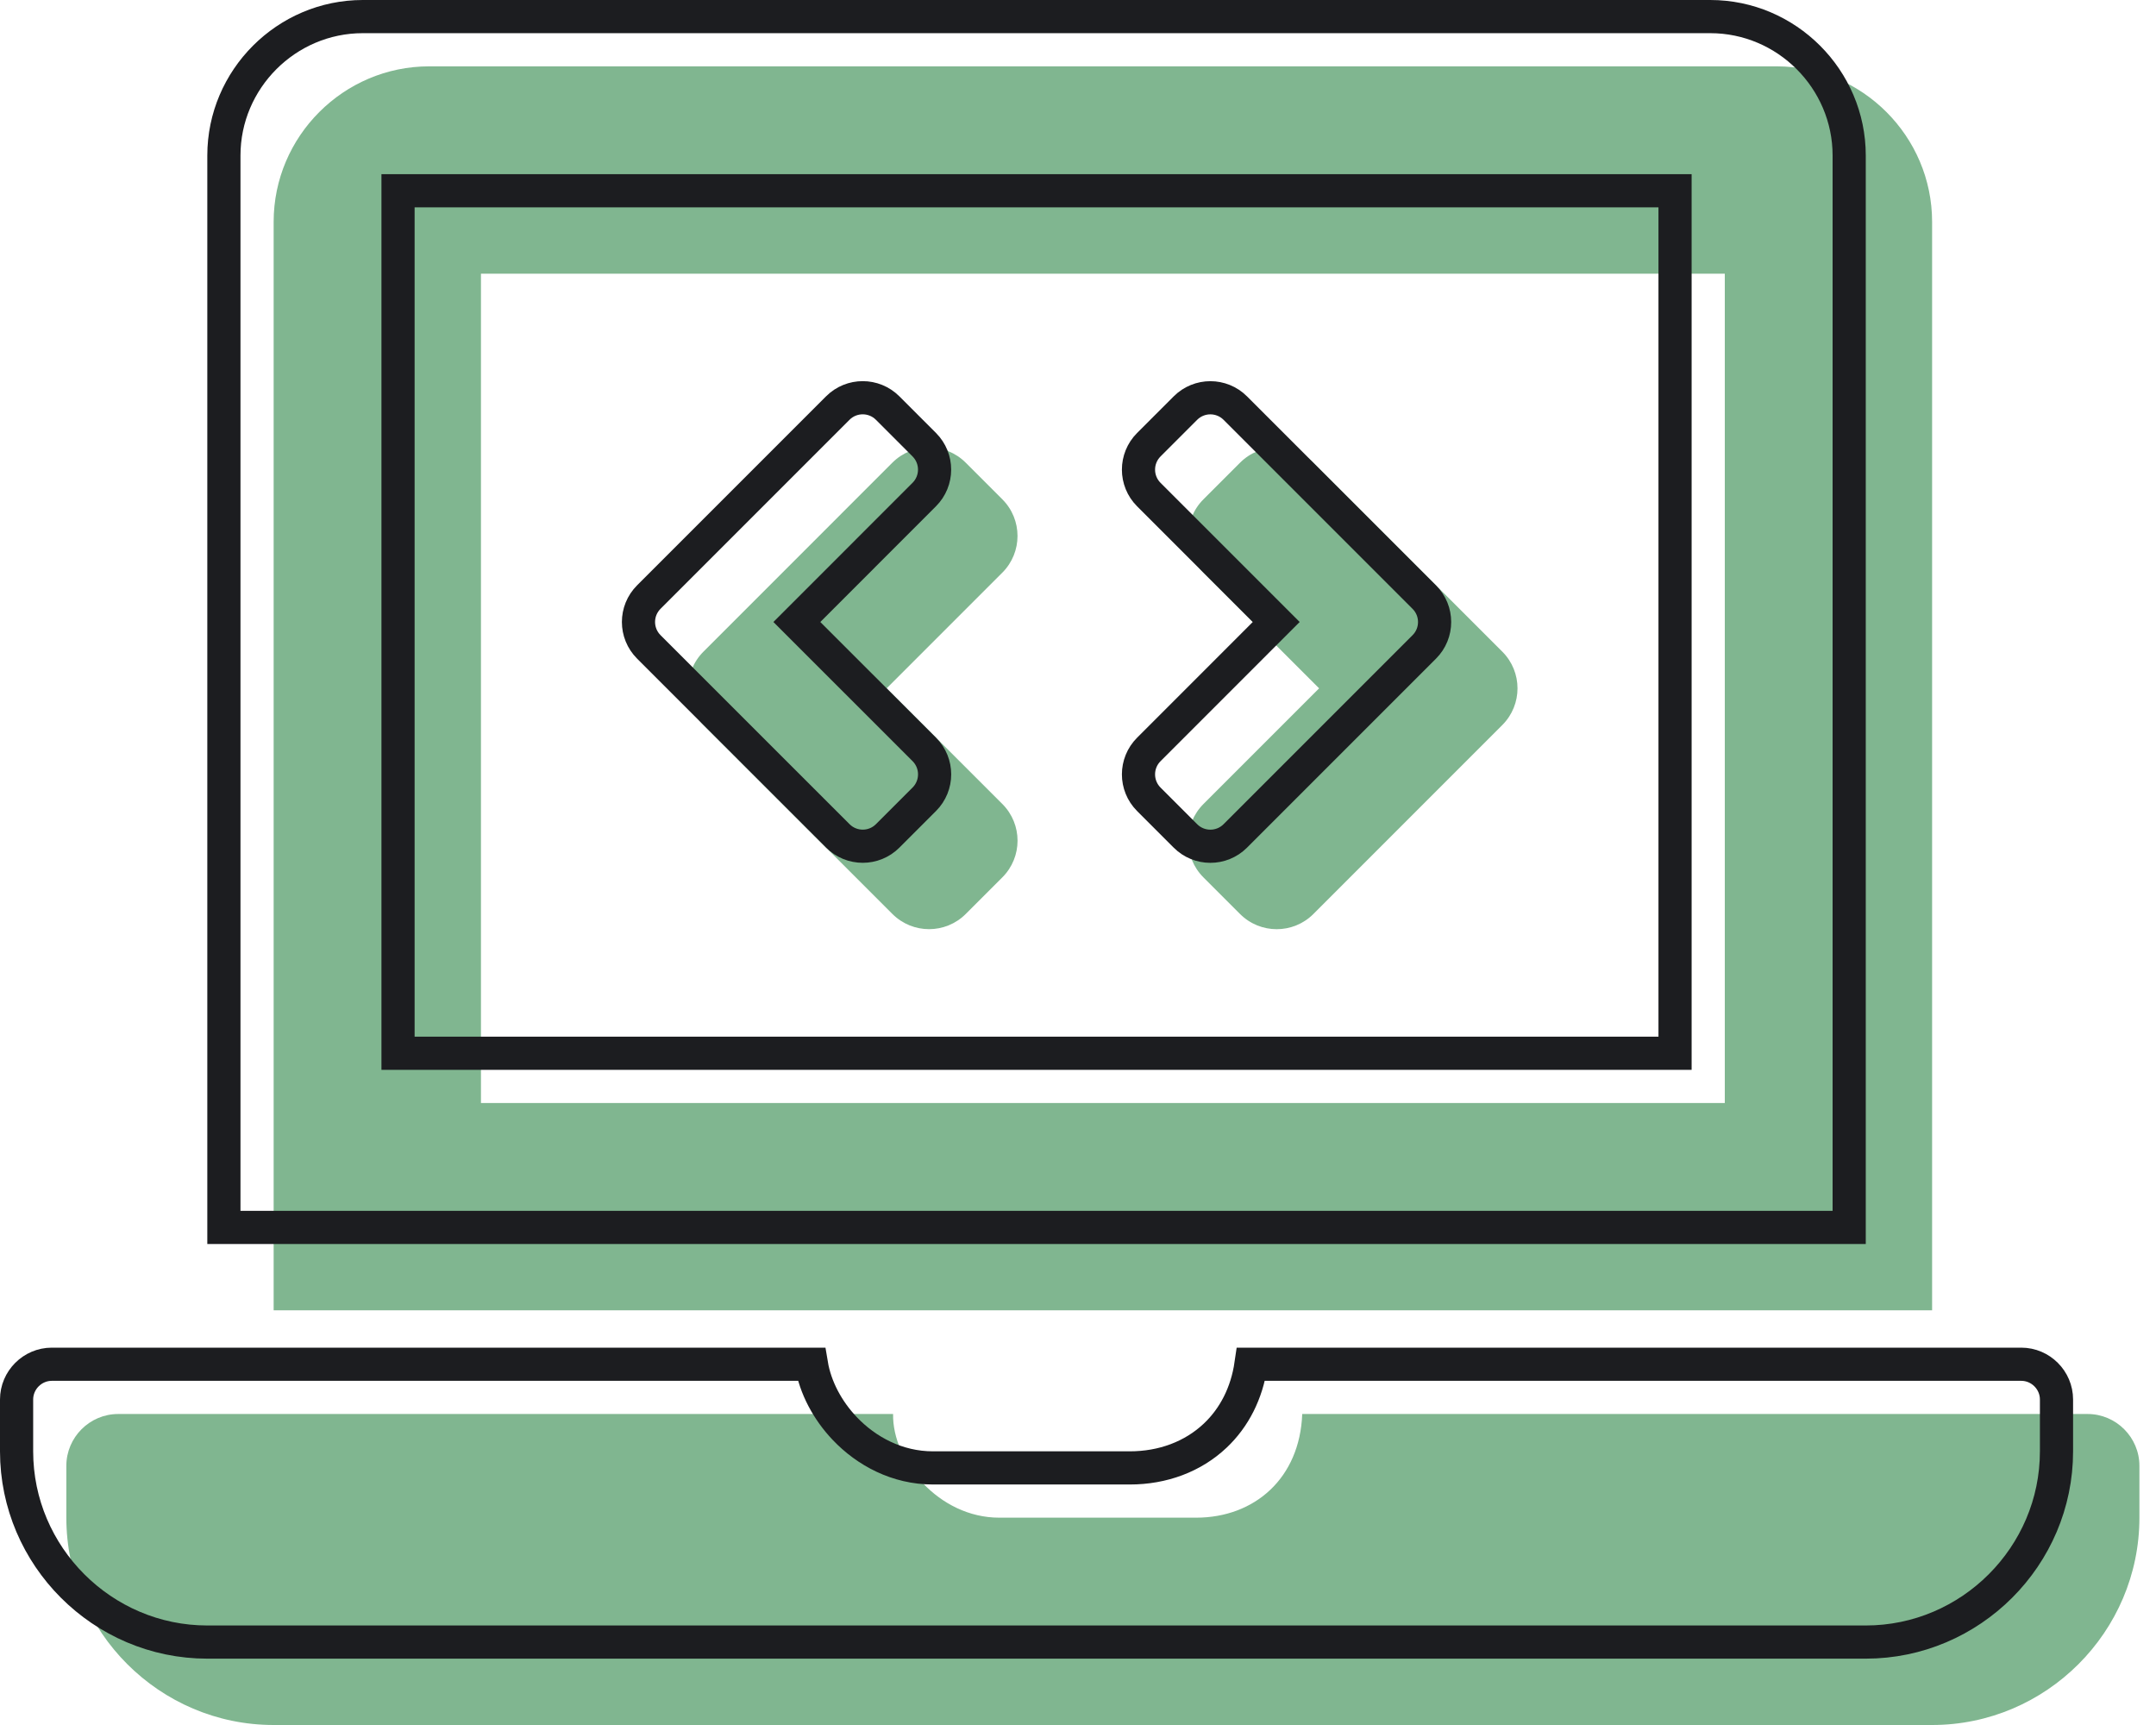
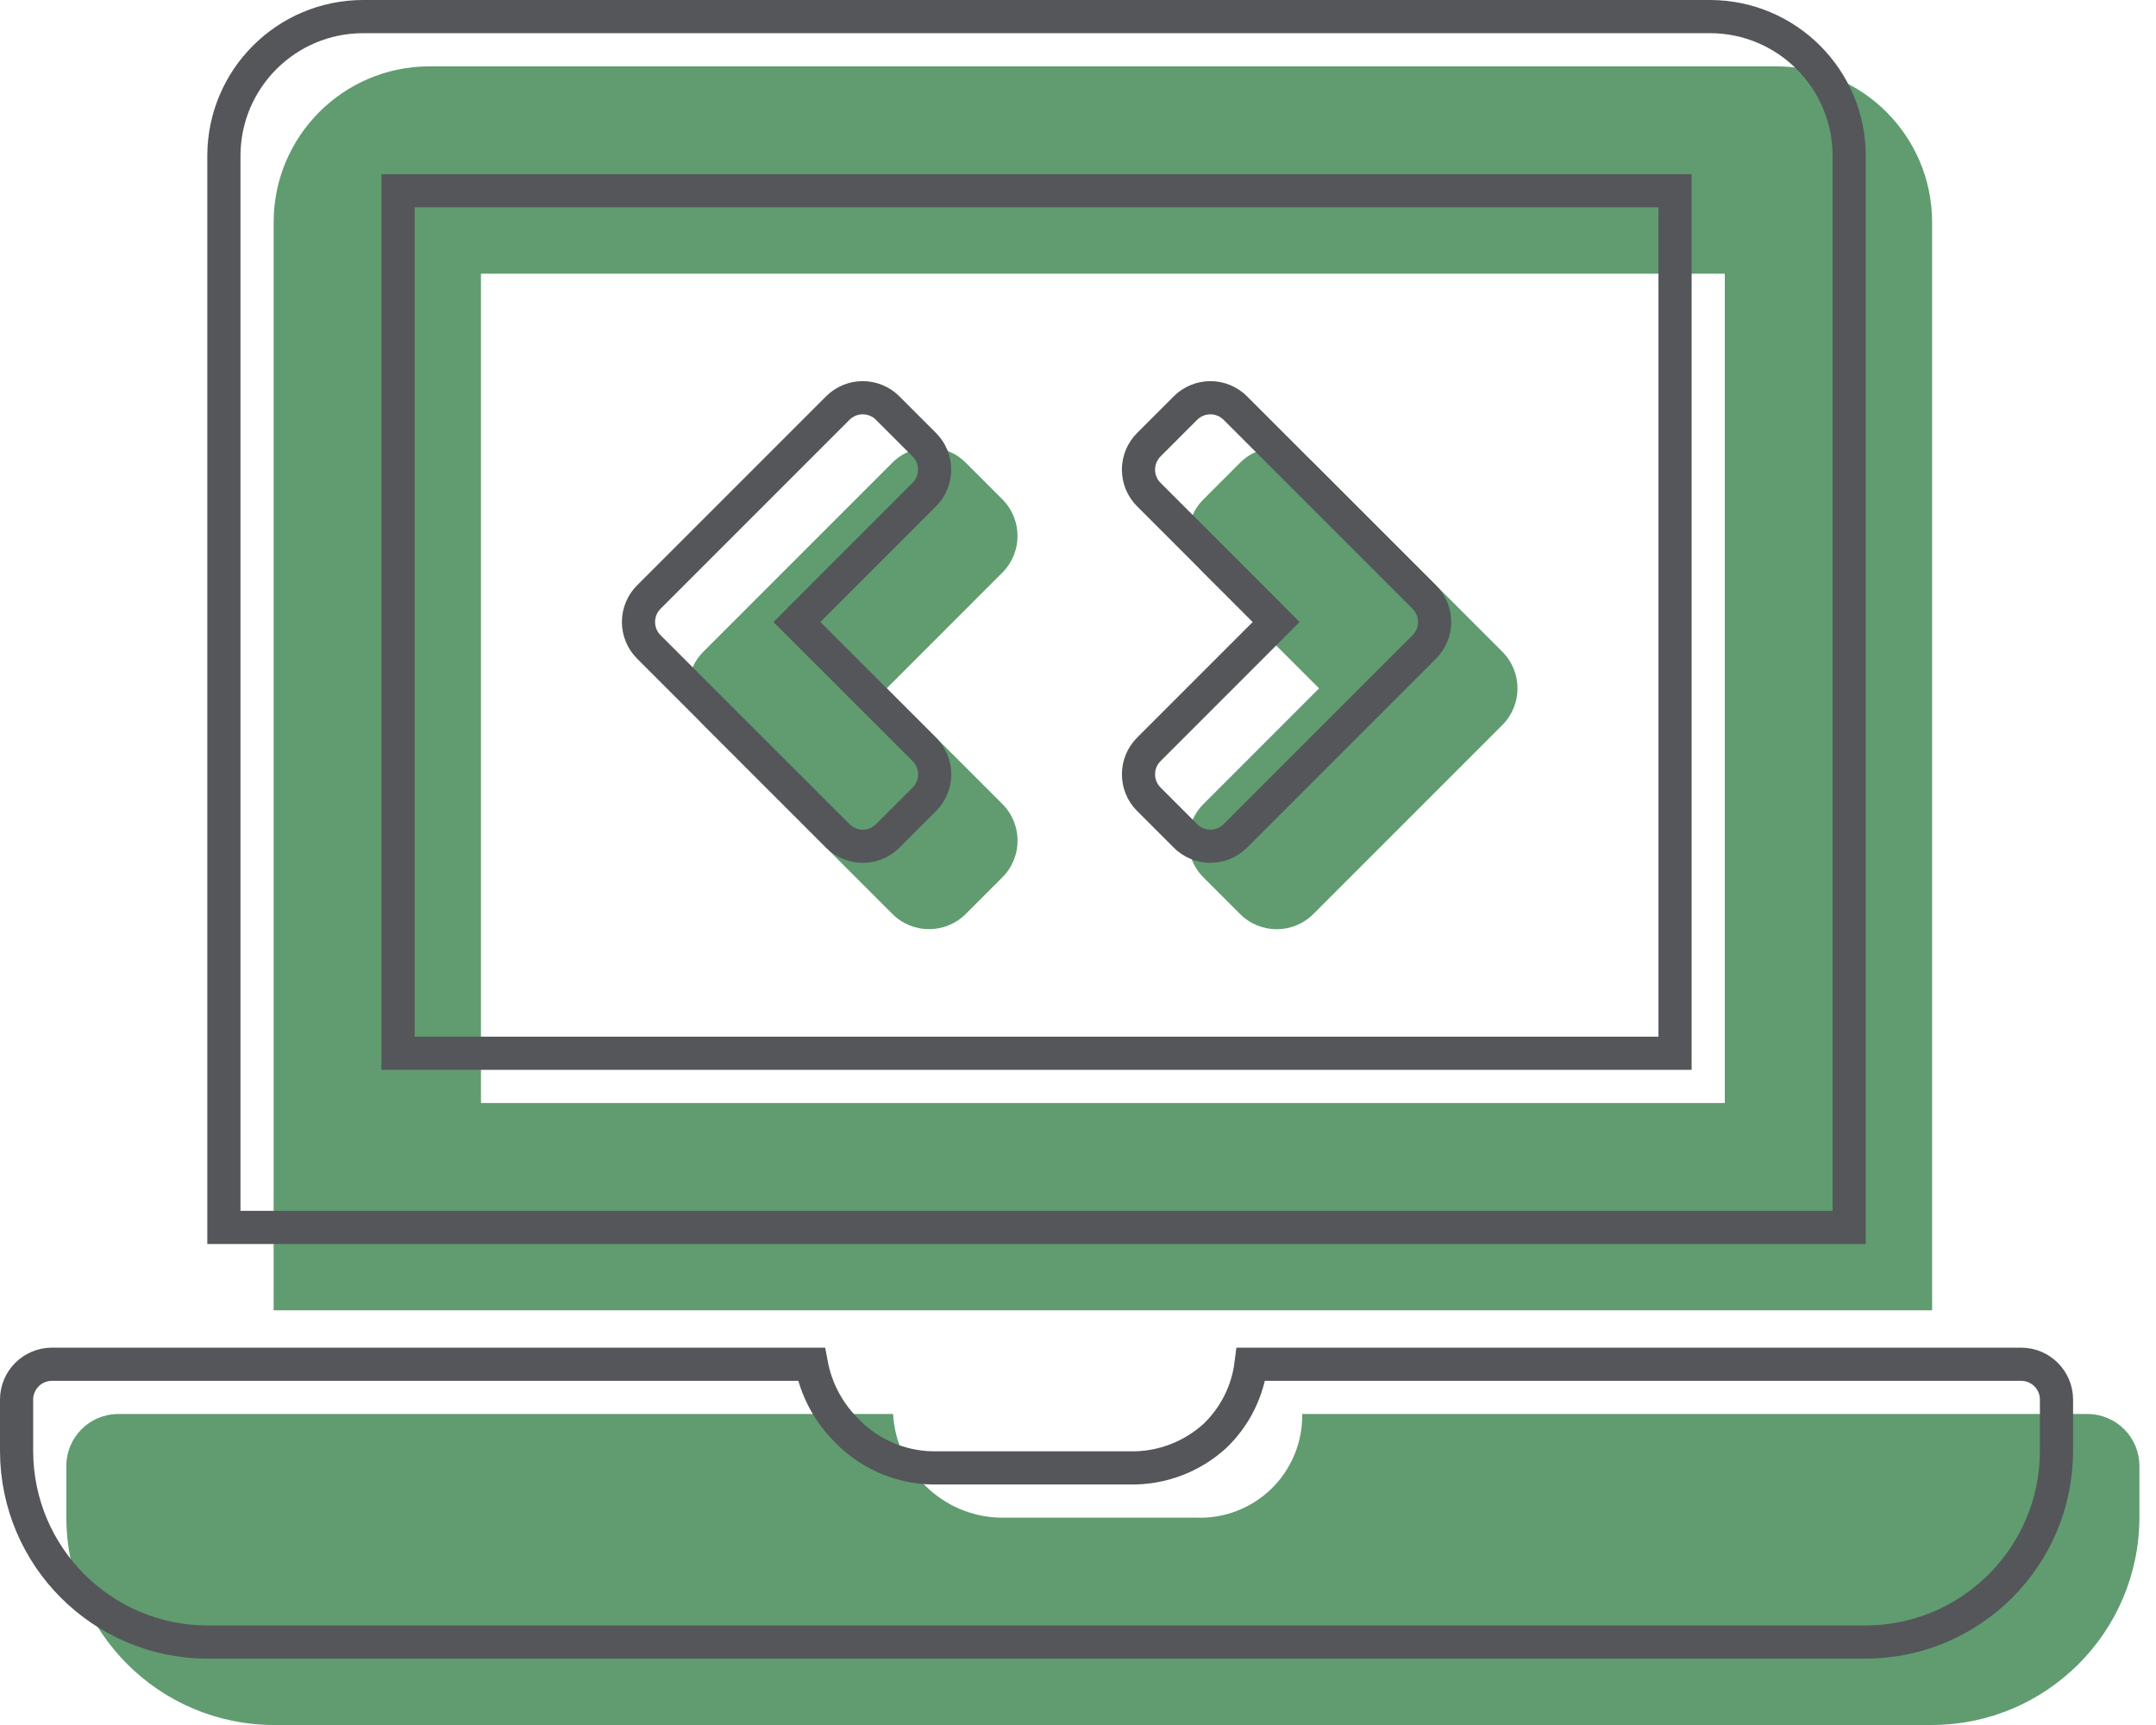
- <svg xmlns="http://www.w3.org/2000/svg" width="65" height="52" viewBox="0 0 65 52" fill="none">
-   <path d="M26.905 27.552C27.516 28.162 28.505 28.162 29.115 27.552L30.22 26.447C30.83 25.837 30.83 24.848 30.22 24.237L26.731 20.75L30.219 17.262C30.829 16.651 30.829 15.662 30.219 15.052L29.114 13.947C28.504 13.337 27.515 13.337 26.904 13.947L21.207 19.645C20.597 20.255 20.597 21.244 21.207 21.855L26.905 27.552ZM36.281 26.448L37.386 27.553C37.996 28.163 38.985 28.163 39.596 27.553L45.293 21.855C45.903 21.245 45.903 20.256 45.293 19.645L39.596 13.948C38.985 13.338 37.996 13.338 37.386 13.948L36.281 15.053C35.671 15.663 35.671 16.652 36.281 17.263L39.769 20.75L36.281 24.238C35.671 24.849 35.671 25.838 36.281 26.448ZM62.938 42.625H39.26C39.188 44.56 37.823 45.75 36.062 45.75H30.125C28.3 45.75 26.9 44.044 26.925 42.625H3.562C2.703 42.625 2 43.328 2 44.188V45.75C2 49.188 4.812 52 8.25 52H58.25C61.688 52 64.5 49.188 64.5 45.75V44.188C64.5 43.328 63.797 42.625 62.938 42.625ZM58.25 6.688C58.25 4.109 56.141 2 53.562 2H12.938C10.359 2 8.25 4.109 8.25 6.688V39.5H58.25V6.688ZM52 33.25H14.5V8.25H52V33.25Z" fill="#80b690" />
-   <path d="M25.259 25.198L25.259 25.198L19.561 19.501C19.561 19.501 19.561 19.501 19.561 19.501C19.145 19.086 19.145 18.413 19.561 17.998L25.258 12.301C25.673 11.886 26.346 11.886 26.761 12.301L27.865 13.405C28.28 13.82 28.28 14.493 27.865 14.908L27.865 14.908L24.378 18.396L24.024 18.75L24.378 19.104L27.866 22.591C27.866 22.591 27.866 22.591 27.866 22.591C28.281 23.006 28.281 23.679 27.866 24.094L26.762 25.198C26.347 25.613 25.674 25.613 25.259 25.198ZM38.122 19.104L38.476 18.75L38.122 18.396L34.635 14.909C34.22 14.494 34.22 13.821 34.635 13.406L35.739 12.302C36.154 11.887 36.827 11.887 37.242 12.302L42.939 17.999C43.355 18.414 43.355 19.087 42.939 19.502L37.242 25.199C36.827 25.614 36.154 25.614 35.739 25.199L34.635 24.095C34.22 23.68 34.22 23.007 34.635 22.592L34.635 22.592L38.122 19.104ZM50 31.75H50.5V31.25V6.25V5.75H50H12.5H12V6.25V31.25V31.75H12.5H50ZM1.562 41.125H24.463C24.58 41.827 24.949 42.518 25.469 43.064C26.121 43.749 27.052 44.25 28.125 44.25H34.062C35.057 44.25 35.965 43.912 36.638 43.276C37.21 42.735 37.589 41.998 37.716 41.125H60.938C61.521 41.125 62 41.604 62 42.188V43.75C62 46.911 59.411 49.5 56.25 49.5H6.25C3.089 49.5 0.5 46.911 0.5 43.75V42.188C0.5 41.604 0.979 41.125 1.562 41.125ZM51.562 0.5C53.864 0.5 55.75 2.386 55.75 4.688V37H6.75V4.688C6.75 2.386 8.636 0.5 10.938 0.5H51.562Z" stroke="#1c1d20" />
+ <svg xmlns="http://www.w3.org/2000/svg" id="Layer_1" data-name="Layer 1" viewBox="0 0 65 52">
+   <defs>
+     <style>.cls-1{fill:#609c70;}.cls-2{fill:none;stroke:#54565a;}</style>
+   </defs>
+   <path class="cls-1" d="M26.905,27.552a1.563,1.563,0,0,0,2.21,0l1.105-1.105a1.562,1.562,0,0,0,0-2.21l-3.488-3.487,3.487-3.488a1.563,1.563,0,0,0,0-2.21l-1.105-1.105a1.562,1.562,0,0,0-2.21,0l-5.697,5.697a1.563,1.563,0,0,0,0,2.21Zm9.376-1.104,1.105,1.105a1.562,1.562,0,0,0,2.21,0l5.697-5.697a1.563,1.563,0,0,0,0-2.21l-5.697-5.697a1.563,1.563,0,0,0-2.21,0l-1.105,1.105a1.563,1.563,0,0,0,0,2.21l3.487,3.487-3.487,3.488A1.563,1.563,0,0,0,36.281,26.448Zm26.656,16.177H39.26a3.079,3.079,0,0,1-3.197,3.125H30.125a3.316,3.316,0,0,1-3.2-3.125H3.562A1.567,1.567,0,0,0,2,44.188v1.562a6.268,6.268,0,0,0,6.25,6.25h50a6.268,6.268,0,0,0,6.25-6.25v-1.562A1.567,1.567,0,0,0,62.938,42.625ZM58.25,6.688a4.701,4.701,0,0,0-4.688-4.688H12.938A4.701,4.701,0,0,0,8.25,6.688v32.812h50ZM52,33.25H14.5v-25H52Z" />
+   <path class="cls-2" d="M25.259,25.198h0L19.561,19.501h0a1.062,1.062,0,0,1,0-1.503l5.697-5.697a1.062,1.062,0,0,1,1.503,0l1.105,1.105a1.063,1.063,0,0,1,0,1.503h-0l-3.487,3.488-.353.354.354.353,3.488,3.487h0a1.063,1.063,0,0,1,0,1.503l-1.105,1.105A1.063,1.063,0,0,1,25.259,25.198Zm12.863-6.095.353-.353-.353-.354-3.487-3.487a1.062,1.062,0,0,1,0-1.503l1.105-1.105a1.062,1.062,0,0,1,1.503,0l5.697,5.697a1.062,1.062,0,0,1,0,1.503l-5.697,5.697a1.062,1.062,0,0,1-1.503,0l-1.105-1.105a1.063,1.063,0,0,1,0-1.503h0ZM50,31.75h.5v-26H12v26H50Zm-48.438,9.375H24.463a3.782,3.782,0,0,0,1.006,1.939,3.686,3.686,0,0,0,2.656,1.186h5.938a3.696,3.696,0,0,0,2.575-.974,3.627,3.627,0,0,0,1.078-2.151H60.938A1.067,1.067,0,0,1,62,42.188v1.562a5.768,5.768,0,0,1-5.75,5.75h-50a5.768,5.768,0,0,1-5.75-5.75v-1.562A1.067,1.067,0,0,1,1.562,41.125Zm50-40.625A4.201,4.201,0,0,1,55.75,4.688v32.312h-49V4.688A4.201,4.201,0,0,1,10.938.5Z" />
</svg>
